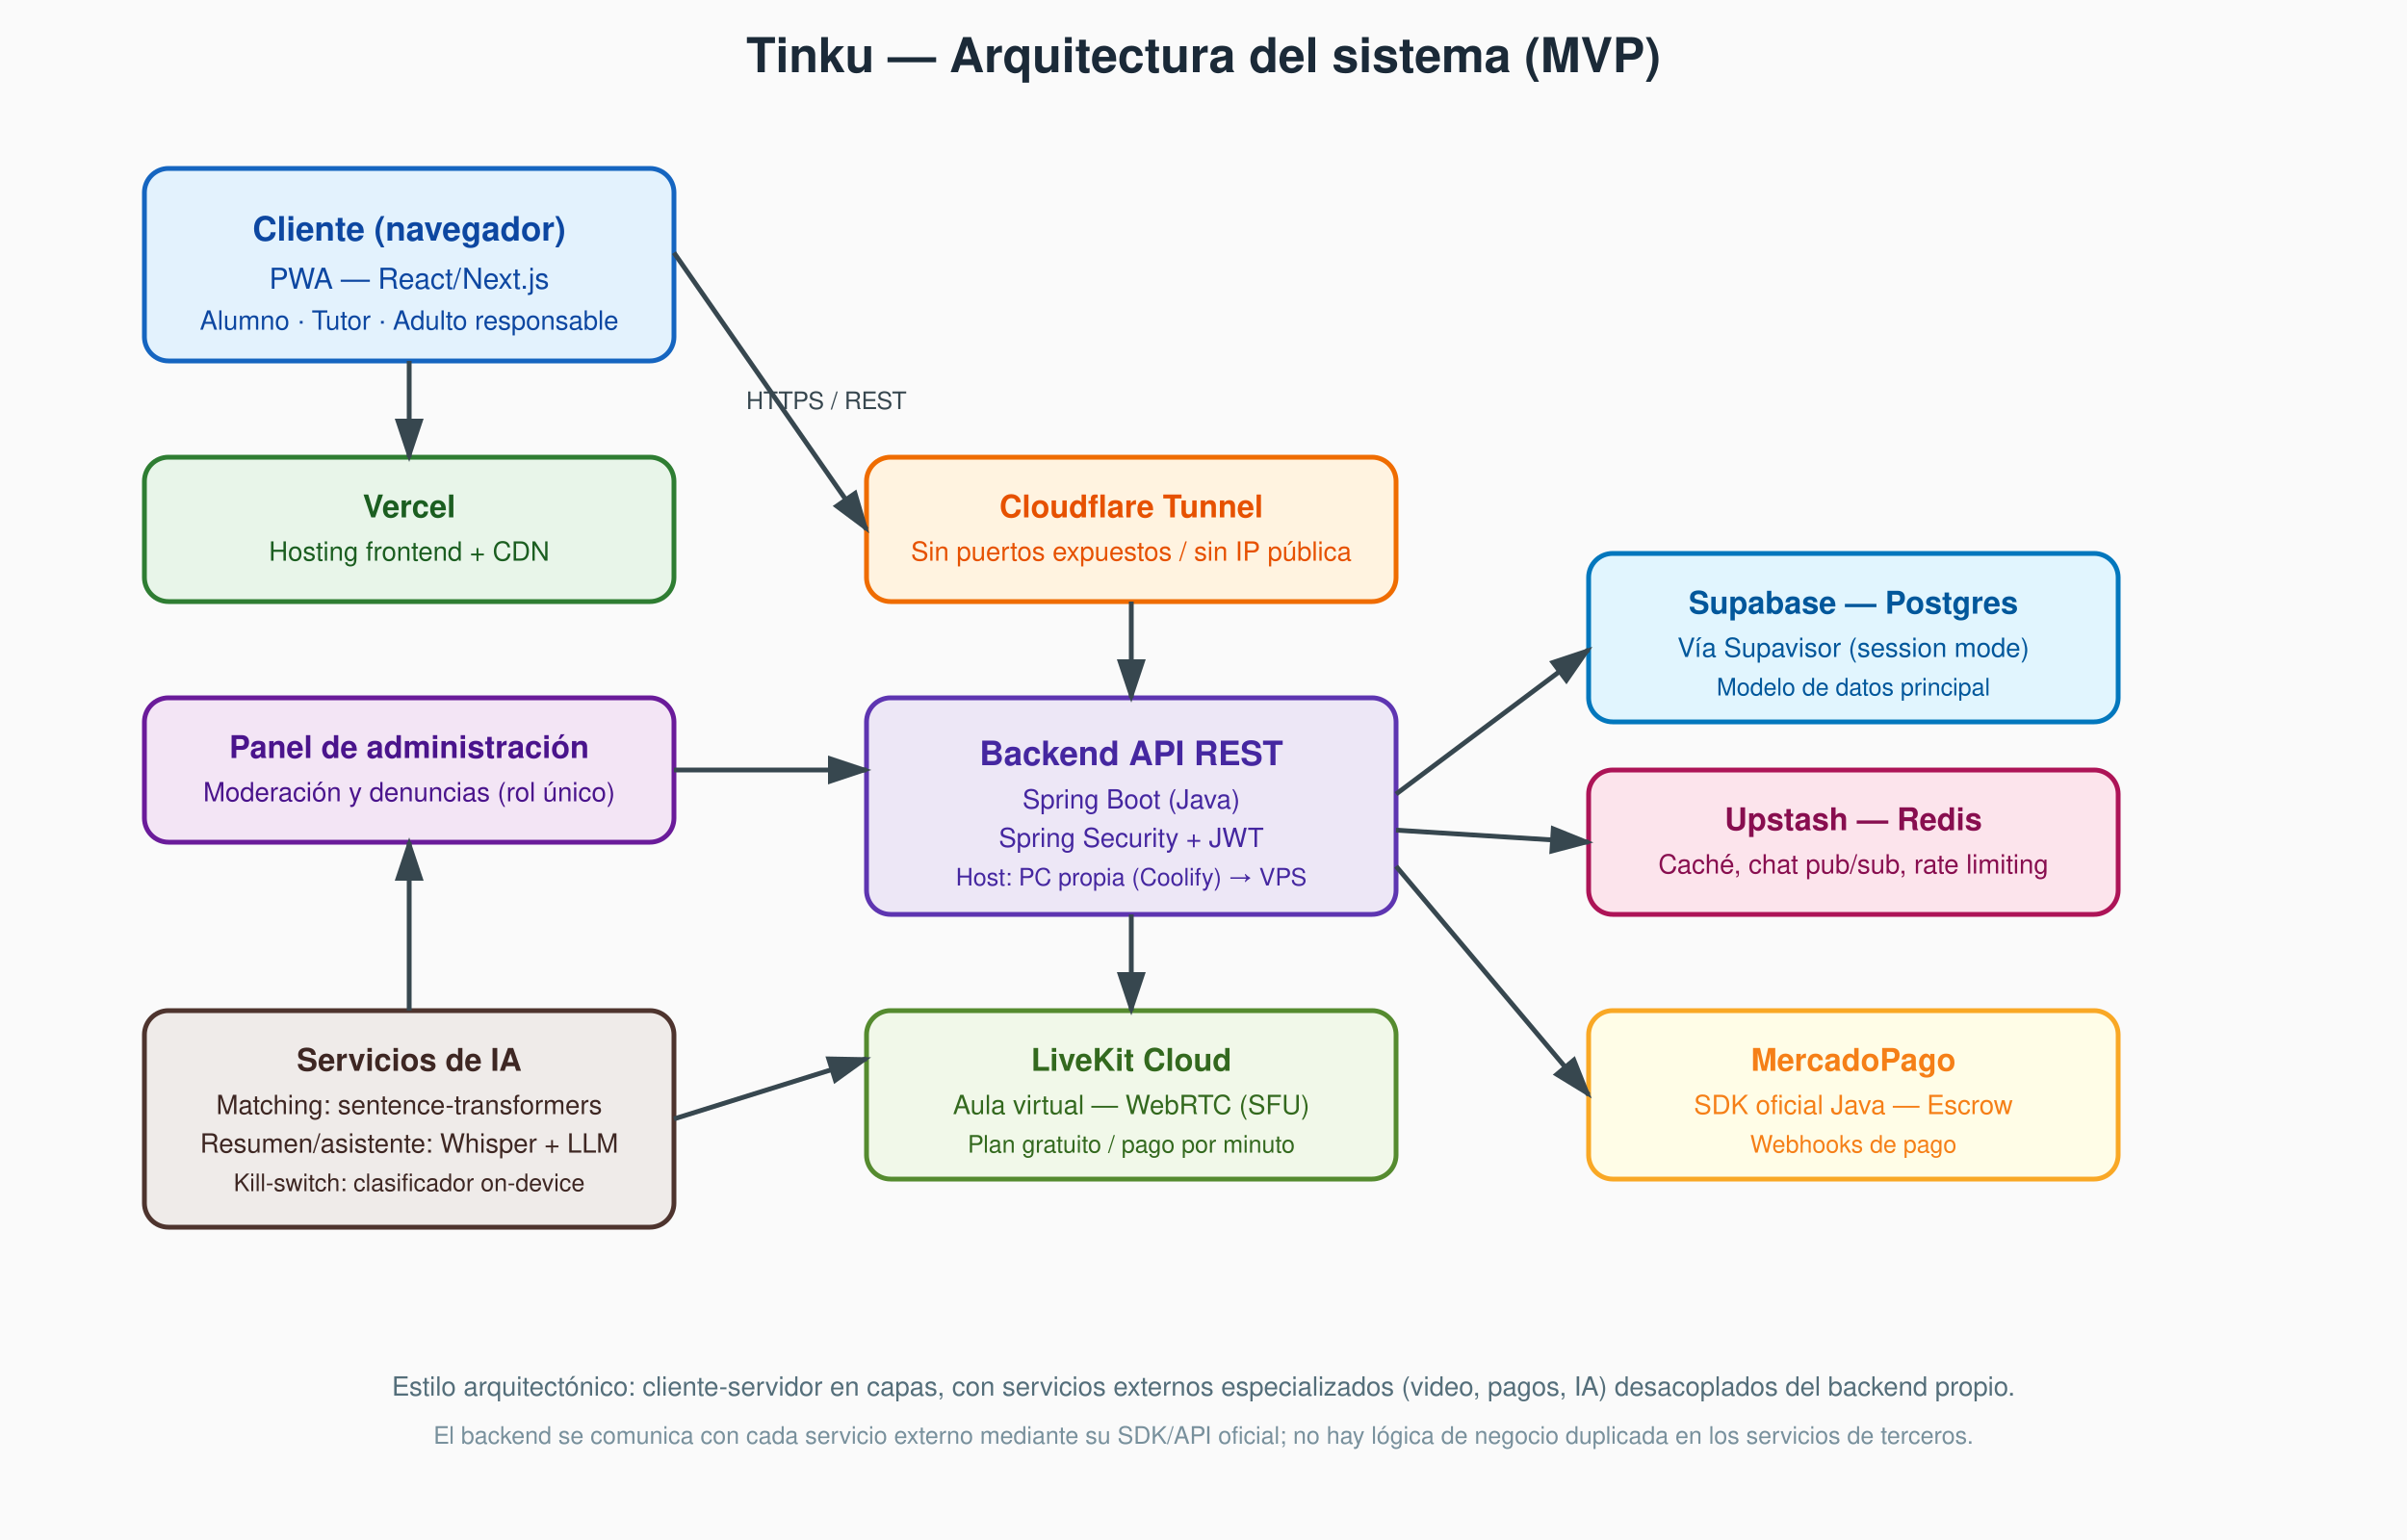
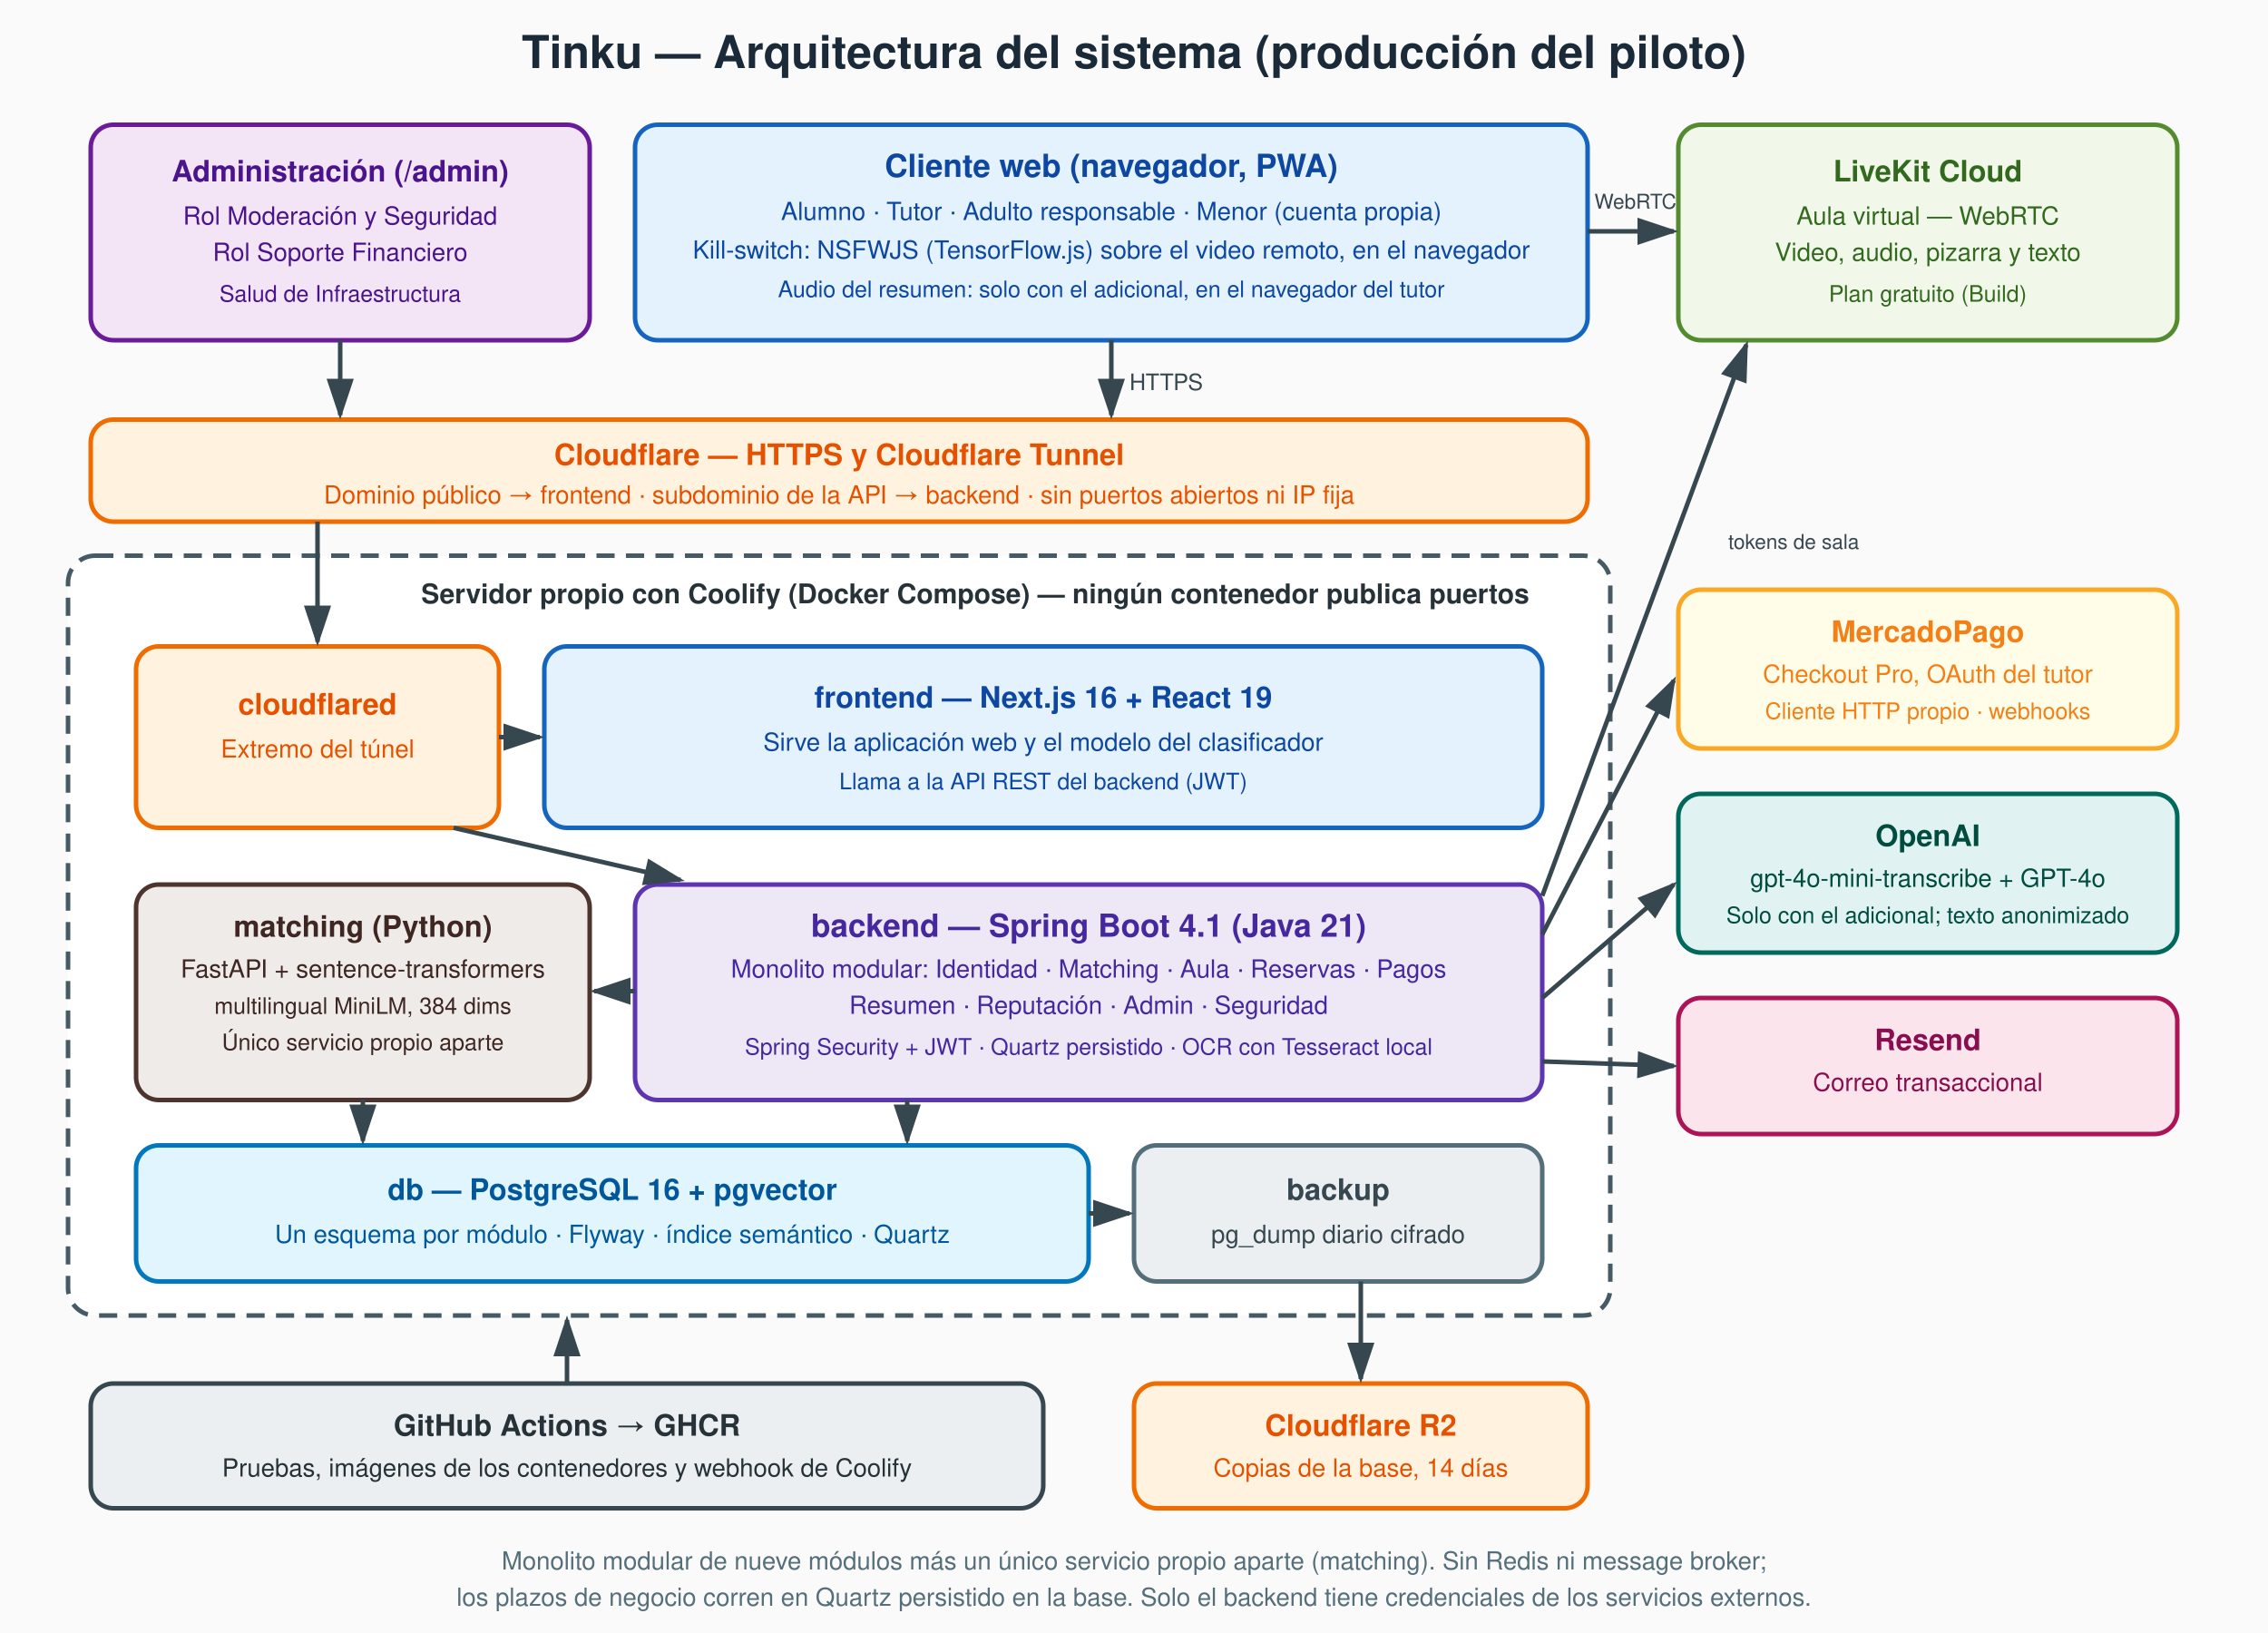
- <svg xmlns="http://www.w3.org/2000/svg" viewBox="0 0 1000 640" font-family="Helvetica, Arial, sans-serif">
+ <svg xmlns="http://www.w3.org/2000/svg" viewBox="0 0 1000 720" width="1000" height="720" font-family="Helvetica, Arial, sans-serif">
  <defs>
    <marker id="arrow" markerWidth="10" markerHeight="10" refX="8" refY="3" orient="auto" markerUnits="strokeWidth">
      <path d="M0,0 L0,6 L9,3 z" fill="#37474F" />
    </marker>
  </defs>
-   <rect x="0" y="0" width="1000" height="640" fill="#FAFAFA" />
-   <text x="500" y="30" text-anchor="middle" font-size="20" font-weight="bold" fill="#1B2A38">Tinku — Arquitectura del sistema (MVP)</text>
-   <rect x="60" y="70" width="220" height="80" rx="10" fill="#E3F2FD" stroke="#1565C0" stroke-width="2" />
-   <text x="170" y="100" text-anchor="middle" font-size="14" font-weight="bold" fill="#0D47A1">Cliente (navegador)</text>
-   <text x="170" y="120" text-anchor="middle" font-size="12" fill="#0D47A1">PWA — React/Next.js</text>
-   <text x="170" y="137" text-anchor="middle" font-size="11" fill="#0D47A1">Alumno · Tutor · Adulto responsable</text>
-   <rect x="60" y="190" width="220" height="60" rx="10" fill="#E8F5E9" stroke="#2E7D32" stroke-width="2" />
-   <text x="170" y="215" text-anchor="middle" font-size="13" font-weight="bold" fill="#1B5E20">Vercel</text>
-   <text x="170" y="233" text-anchor="middle" font-size="11" fill="#1B5E20">Hosting frontend + CDN</text>
-   <rect x="360" y="190" width="220" height="60" rx="10" fill="#FFF3E0" stroke="#EF6C00" stroke-width="2" />
-   <text x="470" y="215" text-anchor="middle" font-size="13" font-weight="bold" fill="#E65100">Cloudflare Tunnel</text>
-   <text x="470" y="233" text-anchor="middle" font-size="11" fill="#E65100">Sin puertos expuestos / sin IP pública</text>
-   <rect x="360" y="290" width="220" height="90" rx="10" fill="#EDE7F6" stroke="#5E35B1" stroke-width="2" />
-   <text x="470" y="318" text-anchor="middle" font-size="14" font-weight="bold" fill="#4527A0">Backend API REST</text>
-   <text x="470" y="336" text-anchor="middle" font-size="11" fill="#4527A0">Spring Boot (Java)</text>
-   <text x="470" y="352" text-anchor="middle" font-size="11" fill="#4527A0">Spring Security + JWT</text>
-   <text x="470" y="368" text-anchor="middle" font-size="10" fill="#4527A0">Host: PC propia (Coolify) → VPS</text>
-   <rect x="660" y="230" width="220" height="70" rx="10" fill="#E1F5FE" stroke="#0277BD" stroke-width="2" />
-   <text x="770" y="255" text-anchor="middle" font-size="13" font-weight="bold" fill="#01579B">Supabase — Postgres</text>
-   <text x="770" y="273" text-anchor="middle" font-size="11" fill="#01579B">Vía Supavisor (session mode)</text>
-   <text x="770" y="289" text-anchor="middle" font-size="10" fill="#01579B">Modelo de datos principal</text>
-   <rect x="660" y="320" width="220" height="60" rx="10" fill="#FCE4EC" stroke="#AD1457" stroke-width="2" />
-   <text x="770" y="345" text-anchor="middle" font-size="13" font-weight="bold" fill="#880E4F">Upstash — Redis</text>
-   <text x="770" y="363" text-anchor="middle" font-size="11" fill="#880E4F">Caché, chat pub/sub, rate limiting</text>
-   <rect x="360" y="420" width="220" height="70" rx="10" fill="#F1F8E9" stroke="#558B2F" stroke-width="2" />
-   <text x="470" y="445" text-anchor="middle" font-size="13" font-weight="bold" fill="#33691E">LiveKit Cloud</text>
-   <text x="470" y="463" text-anchor="middle" font-size="11" fill="#33691E">Aula virtual — WebRTC (SFU)</text>
-   <text x="470" y="479" text-anchor="middle" font-size="10" fill="#33691E">Plan gratuito / pago por minuto</text>
-   <rect x="660" y="420" width="220" height="70" rx="10" fill="#FFFDE7" stroke="#F9A825" stroke-width="2" />
-   <text x="770" y="445" text-anchor="middle" font-size="13" font-weight="bold" fill="#F57F17">MercadoPago</text>
-   <text x="770" y="463" text-anchor="middle" font-size="11" fill="#F57F17">SDK oficial Java — Escrow</text>
-   <text x="770" y="479" text-anchor="middle" font-size="10" fill="#F57F17">Webhooks de pago</text>
-   <rect x="60" y="420" width="220" height="90" rx="10" fill="#EFEBE9" stroke="#4E342E" stroke-width="2" />
-   <text x="170" y="445" text-anchor="middle" font-size="13" font-weight="bold" fill="#3E2723">Servicios de IA</text>
-   <text x="170" y="463" text-anchor="middle" font-size="11" fill="#3E2723">Matching: sentence-transformers</text>
-   <text x="170" y="479" text-anchor="middle" font-size="11" fill="#3E2723">Resumen/asistente: Whisper + LLM</text>
-   <text x="170" y="495" text-anchor="middle" font-size="10" fill="#3E2723">Kill-switch: clasificador on-device</text>
-   <rect x="60" y="290" width="220" height="60" rx="10" fill="#F3E5F5" stroke="#6A1B9A" stroke-width="2" />
-   <text x="170" y="315" text-anchor="middle" font-size="13" font-weight="bold" fill="#4A148C">Panel de administración</text>
-   <text x="170" y="333" text-anchor="middle" font-size="11" fill="#4A148C">Moderación y denuncias (rol único)</text>
-   <line x1="170" y1="150" x2="170" y2="190" stroke="#37474F" stroke-width="2" marker-end="url(#arrow)" />
-   <line x1="280" y1="105" x2="360" y2="220" stroke="#37474F" stroke-width="2" marker-end="url(#arrow)" />
-   <text x="310" y="170" font-size="10" fill="#37474F">HTTPS / REST</text>
-   <line x1="470" y1="250" x2="470" y2="290" stroke="#37474F" stroke-width="2" marker-end="url(#arrow)" />
-   <line x1="580" y1="330" x2="660" y2="270" stroke="#37474F" stroke-width="2" marker-end="url(#arrow)" />
-   <line x1="580" y1="345" x2="660" y2="350" stroke="#37474F" stroke-width="2" marker-end="url(#arrow)" />
-   <line x1="470" y1="380" x2="470" y2="420" stroke="#37474F" stroke-width="2" marker-end="url(#arrow)" />
-   <line x1="580" y1="360" x2="660" y2="455" stroke="#37474F" stroke-width="2" marker-end="url(#arrow)" />
-   <line x1="280" y1="320" x2="360" y2="320" stroke="#37474F" stroke-width="2" marker-end="url(#arrow)" />
-   <line x1="280" y1="465" x2="360" y2="440" stroke="#37474F" stroke-width="2" marker-end="url(#arrow)" />
-   <line x1="170" y1="420" x2="170" y2="350" stroke="#37474F" stroke-width="2" marker-end="url(#arrow)" />
-   <text x="500" y="580" text-anchor="middle" font-size="11" fill="#546E7A">Estilo arquitectónico: cliente-servidor en capas, con servicios externos especializados (video, pagos, IA) desacoplados del backend propio.</text>
-   <text x="500" y="600" text-anchor="middle" font-size="10" fill="#78909C">El backend se comunica con cada servicio externo mediante su SDK/API oficial; no hay lógica de negocio duplicada en los servicios de terceros.</text>
+   <rect x="0" y="0" width="1000" height="720" fill="#FAFAFA" />
+   <text x="500" y="30" text-anchor="middle" font-size="20" font-weight="bold" fill="#1B2A38">Tinku — Arquitectura del sistema (producción del piloto)</text>
+   <rect x="40" y="55" width="220" height="95" rx="10" fill="#F3E5F5" stroke="#6A1B9A" stroke-width="2" />
+   <text x="150" y="80" text-anchor="middle" font-size="13" font-weight="bold" fill="#4A148C">Administración (/admin)</text>
+   <text x="150" y="99" text-anchor="middle" font-size="11" fill="#4A148C">Rol Moderación y Seguridad</text>
+   <text x="150" y="115" text-anchor="middle" font-size="11" fill="#4A148C">Rol Soporte Financiero</text>
+   <text x="150" y="133" text-anchor="middle" font-size="10" fill="#4A148C">Salud de Infraestructura</text>
+   <rect x="280" y="55" width="420" height="95" rx="10" fill="#E3F2FD" stroke="#1565C0" stroke-width="2" />
+   <text x="490" y="78" text-anchor="middle" font-size="14" font-weight="bold" fill="#0D47A1">Cliente web (navegador, PWA)</text>
+   <text x="490" y="97" text-anchor="middle" font-size="11" fill="#0D47A1">Alumno · Tutor · Adulto responsable · Menor (cuenta propia)</text>
+   <text x="490" y="114" text-anchor="middle" font-size="11" fill="#0D47A1">Kill-switch: NSFWJS (TensorFlow.js) sobre el video remoto, en el navegador</text>
+   <text x="490" y="131" text-anchor="middle" font-size="10" fill="#0D47A1">Audio del resumen: solo con el adicional, en el navegador del tutor</text>
+   <rect x="740" y="55" width="220" height="95" rx="10" fill="#F1F8E9" stroke="#558B2F" stroke-width="2" />
+   <text x="850" y="80" text-anchor="middle" font-size="13" font-weight="bold" fill="#33691E">LiveKit Cloud</text>
+   <text x="850" y="99" text-anchor="middle" font-size="11" fill="#33691E">Aula virtual — WebRTC</text>
+   <text x="850" y="115" text-anchor="middle" font-size="11" fill="#33691E">Video, audio, pizarra y texto</text>
+   <text x="850" y="133" text-anchor="middle" font-size="10" fill="#33691E">Plan gratuito (Build)</text>
+   <rect x="40" y="185" width="660" height="45" rx="10" fill="#FFF3E0" stroke="#EF6C00" stroke-width="2" />
+   <text x="370" y="205" text-anchor="middle" font-size="13" font-weight="bold" fill="#E65100">Cloudflare — HTTPS y Cloudflare Tunnel</text>
+   <text x="370" y="222" text-anchor="middle" font-size="11" fill="#E65100">Dominio público → frontend · subdominio de la API → backend · sin puertos abiertos ni IP fija</text>
+   <rect x="30" y="245" width="680" height="335" rx="12" fill="#FFFFFF" stroke="#455A64" stroke-width="2" stroke-dasharray="8,5" />
+   <text x="430" y="266" text-anchor="middle" font-size="12" font-weight="bold" fill="#263238">Servidor propio con Coolify (Docker Compose) — ningún contenedor publica puertos</text>
+   <rect x="60" y="285" width="160" height="80" rx="10" fill="#FFF3E0" stroke="#EF6C00" stroke-width="2" />
+   <text x="140" y="315" text-anchor="middle" font-size="13" font-weight="bold" fill="#E65100">cloudflared</text>
+   <text x="140" y="334" text-anchor="middle" font-size="11" fill="#E65100">Extremo del túnel</text>
+   <rect x="240" y="285" width="440" height="80" rx="10" fill="#E3F2FD" stroke="#1565C0" stroke-width="2" />
+   <text x="460" y="312" text-anchor="middle" font-size="13" font-weight="bold" fill="#0D47A1">frontend — Next.js 16 + React 19</text>
+   <text x="460" y="331" text-anchor="middle" font-size="11" fill="#0D47A1">Sirve la aplicación web y el modelo del clasificador</text>
+   <text x="460" y="348" text-anchor="middle" font-size="10" fill="#0D47A1">Llama a la API REST del backend (JWT)</text>
+   <rect x="60" y="390" width="200" height="95" rx="10" fill="#EFEBE9" stroke="#4E342E" stroke-width="2" />
+   <text x="160" y="413" text-anchor="middle" font-size="13" font-weight="bold" fill="#3E2723">matching (Python)</text>
+   <text x="160" y="431" text-anchor="middle" font-size="11" fill="#3E2723">FastAPI + sentence-transformers</text>
+   <text x="160" y="447" text-anchor="middle" font-size="10" fill="#3E2723">multilingual MiniLM, 384 dims</text>
+   <text x="160" y="463" text-anchor="middle" font-size="10" fill="#3E2723">Único servicio propio aparte</text>
+   <rect x="280" y="390" width="400" height="95" rx="10" fill="#EDE7F6" stroke="#5E35B1" stroke-width="2" />
+   <text x="480" y="413" text-anchor="middle" font-size="14" font-weight="bold" fill="#4527A0">backend — Spring Boot 4.1 (Java 21)</text>
+   <text x="480" y="431" text-anchor="middle" font-size="11" fill="#4527A0">Monolito modular: Identidad · Matching · Aula · Reservas · Pagos</text>
+   <text x="480" y="447" text-anchor="middle" font-size="11" fill="#4527A0">Resumen · Reputación · Admin · Seguridad</text>
+   <text x="480" y="465" text-anchor="middle" font-size="10" fill="#4527A0">Spring Security + JWT · Quartz persistido · OCR con Tesseract local</text>
+   <rect x="60" y="505" width="420" height="60" rx="10" fill="#E1F5FE" stroke="#0277BD" stroke-width="2" />
+   <text x="270" y="529" text-anchor="middle" font-size="13" font-weight="bold" fill="#01579B">db — PostgreSQL 16 + pgvector</text>
+   <text x="270" y="548" text-anchor="middle" font-size="11" fill="#01579B">Un esquema por módulo · Flyway · índice semántico · Quartz</text>
+   <rect x="500" y="505" width="180" height="60" rx="10" fill="#ECEFF1" stroke="#546E7A" stroke-width="2" />
+   <text x="590" y="529" text-anchor="middle" font-size="13" font-weight="bold" fill="#37474F">backup</text>
+   <text x="590" y="548" text-anchor="middle" font-size="11" fill="#37474F">pg_dump diario cifrado</text>
+   <rect x="740" y="260" width="220" height="70" rx="10" fill="#FFFDE7" stroke="#F9A825" stroke-width="2" />
+   <text x="850" y="283" text-anchor="middle" font-size="13" font-weight="bold" fill="#F57F17">MercadoPago</text>
+   <text x="850" y="301" text-anchor="middle" font-size="11" fill="#F57F17">Checkout Pro, OAuth del tutor</text>
+   <text x="850" y="317" text-anchor="middle" font-size="10" fill="#F57F17">Cliente HTTP propio · webhooks</text>
+   <rect x="740" y="350" width="220" height="70" rx="10" fill="#E0F2F1" stroke="#00695C" stroke-width="2" />
+   <text x="850" y="373" text-anchor="middle" font-size="13" font-weight="bold" fill="#004D40">OpenAI</text>
+   <text x="850" y="391" text-anchor="middle" font-size="11" fill="#004D40">gpt-4o-mini-transcribe + GPT-4o</text>
+   <text x="850" y="407" text-anchor="middle" font-size="10" fill="#004D40">Solo con el adicional; texto anonimizado</text>
+   <rect x="740" y="440" width="220" height="60" rx="10" fill="#FCE4EC" stroke="#AD1457" stroke-width="2" />
+   <text x="850" y="463" text-anchor="middle" font-size="13" font-weight="bold" fill="#880E4F">Resend</text>
+   <text x="850" y="481" text-anchor="middle" font-size="11" fill="#880E4F">Correo transaccional</text>
+   <rect x="40" y="610" width="420" height="55" rx="10" fill="#ECEFF1" stroke="#37474F" stroke-width="2" />
+   <text x="250" y="633" text-anchor="middle" font-size="13" font-weight="bold" fill="#263238">GitHub Actions → GHCR</text>
+   <text x="250" y="651" text-anchor="middle" font-size="11" fill="#263238">Pruebas, imágenes de los contenedores y webhook de Coolify</text>
+   <rect x="500" y="610" width="200" height="55" rx="10" fill="#FFF3E0" stroke="#EF6C00" stroke-width="2" />
+   <text x="600" y="633" text-anchor="middle" font-size="13" font-weight="bold" fill="#E65100">Cloudflare R2</text>
+   <text x="600" y="651" text-anchor="middle" font-size="11" fill="#E65100">Copias de la base, 14 días</text>
+   <line x1="150" y1="150" x2="150" y2="183" stroke="#37474F" stroke-width="2" marker-end="url(#arrow)" />
+   <line x1="490" y1="150" x2="490" y2="183" stroke="#37474F" stroke-width="2" marker-end="url(#arrow)" />
+   <text x="498" y="172" font-size="10" fill="#37474F">HTTPS</text>
+   <line x1="700" y1="102" x2="738" y2="102" stroke="#37474F" stroke-width="2" marker-end="url(#arrow)" />
+   <text x="703" y="92" font-size="9" fill="#37474F">WebRTC</text>
+   <line x1="140" y1="230" x2="140" y2="283" stroke="#37474F" stroke-width="2" marker-end="url(#arrow)" />
+   <line x1="220" y1="325" x2="238" y2="325" stroke="#37474F" stroke-width="2" marker-end="url(#arrow)" />
+   <line x1="200" y1="365" x2="300" y2="388" stroke="#37474F" stroke-width="2" marker-end="url(#arrow)" />
+   <line x1="280" y1="437" x2="262" y2="437" stroke="#37474F" stroke-width="2" marker-end="url(#arrow)" />
+   <line x1="160" y1="485" x2="160" y2="503" stroke="#37474F" stroke-width="2" marker-end="url(#arrow)" />
+   <line x1="400" y1="485" x2="400" y2="503" stroke="#37474F" stroke-width="2" marker-end="url(#arrow)" />
+   <line x1="480" y1="535" x2="498" y2="535" stroke="#37474F" stroke-width="2" marker-end="url(#arrow)" />
+   <line x1="600" y1="565" x2="600" y2="608" stroke="#37474F" stroke-width="2" marker-end="url(#arrow)" />
+   <line x1="250" y1="610" x2="250" y2="582" stroke="#37474F" stroke-width="2" marker-end="url(#arrow)" />
+   <line x1="680" y1="395" x2="770" y2="152" stroke="#37474F" stroke-width="2" marker-end="url(#arrow)" />
+   <text x="762" y="242" font-size="9" fill="#37474F">tokens de sala</text>
+   <line x1="680" y1="412" x2="738" y2="300" stroke="#37474F" stroke-width="2" marker-end="url(#arrow)" />
+   <line x1="680" y1="440" x2="738" y2="390" stroke="#37474F" stroke-width="2" marker-end="url(#arrow)" />
+   <line x1="680" y1="468" x2="738" y2="470" stroke="#37474F" stroke-width="2" marker-end="url(#arrow)" />
+   <text x="500" y="692" text-anchor="middle" font-size="11" fill="#546E7A">Monolito modular de nueve módulos más un único servicio propio aparte (matching). Sin Redis ni message broker;</text>
+   <text x="500" y="708" text-anchor="middle" font-size="11" fill="#546E7A">los plazos de negocio corren en Quartz persistido en la base. Solo el backend tiene credenciales de los servicios externos.</text>
</svg>
